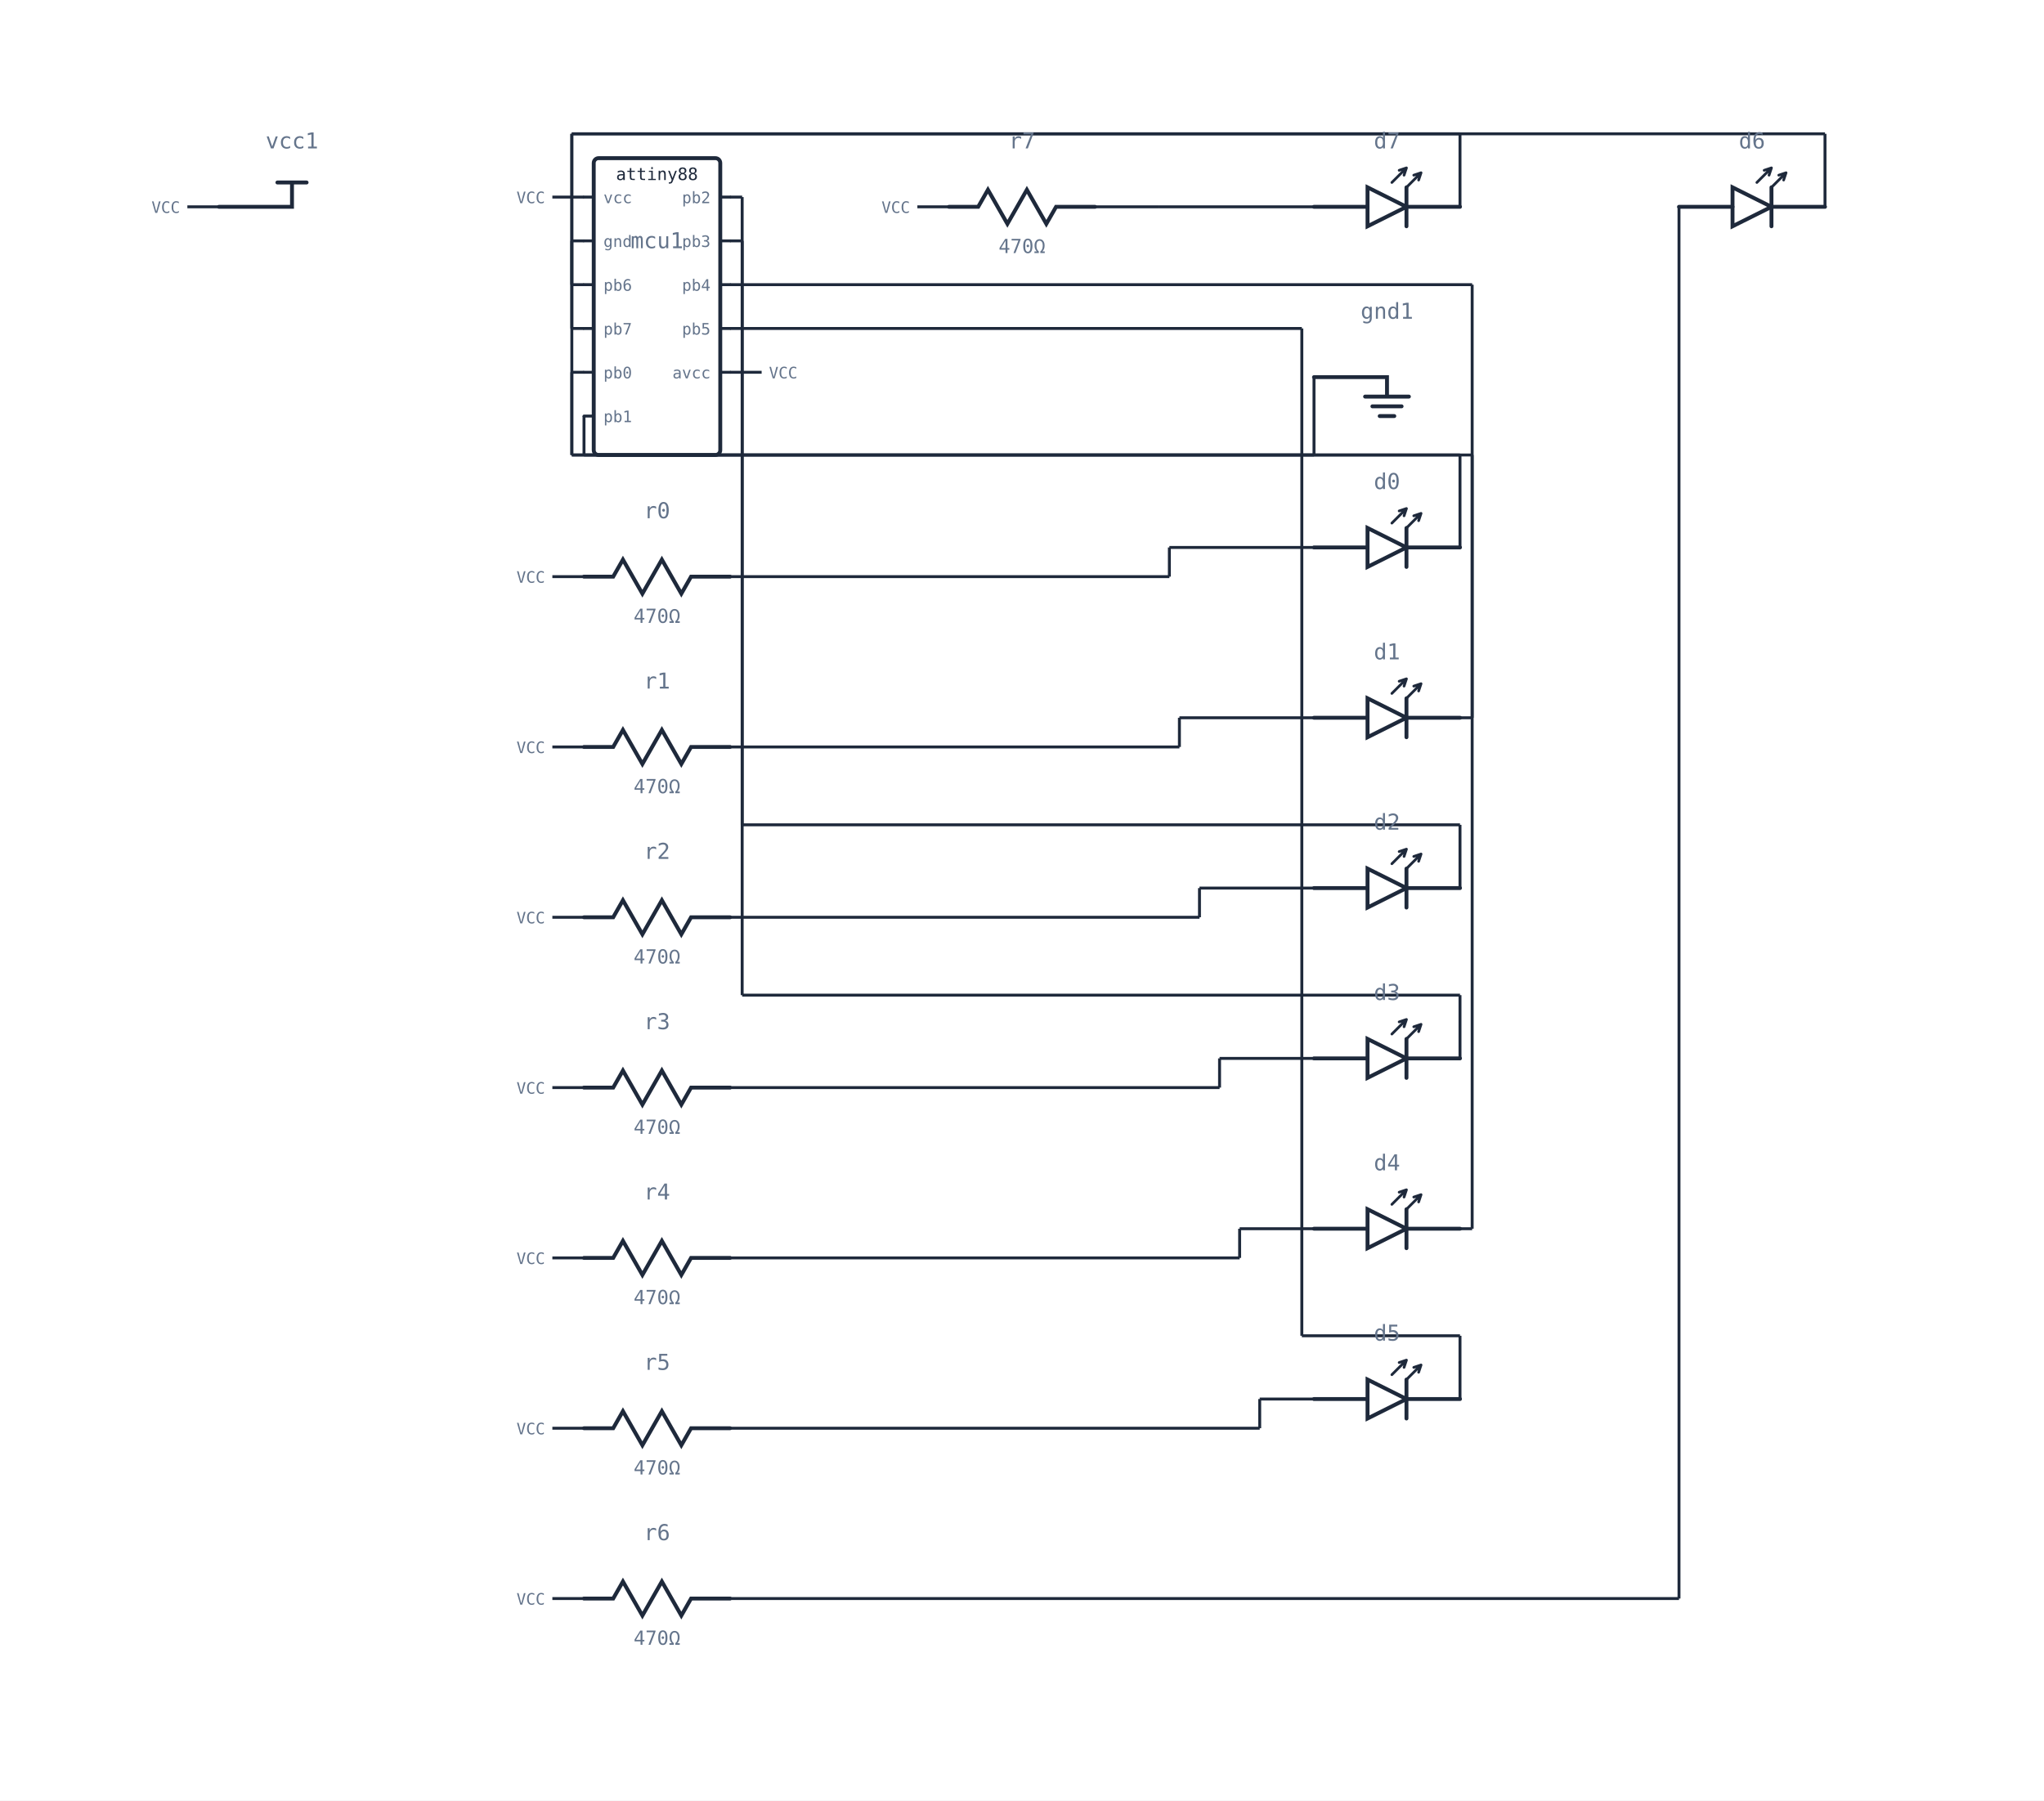
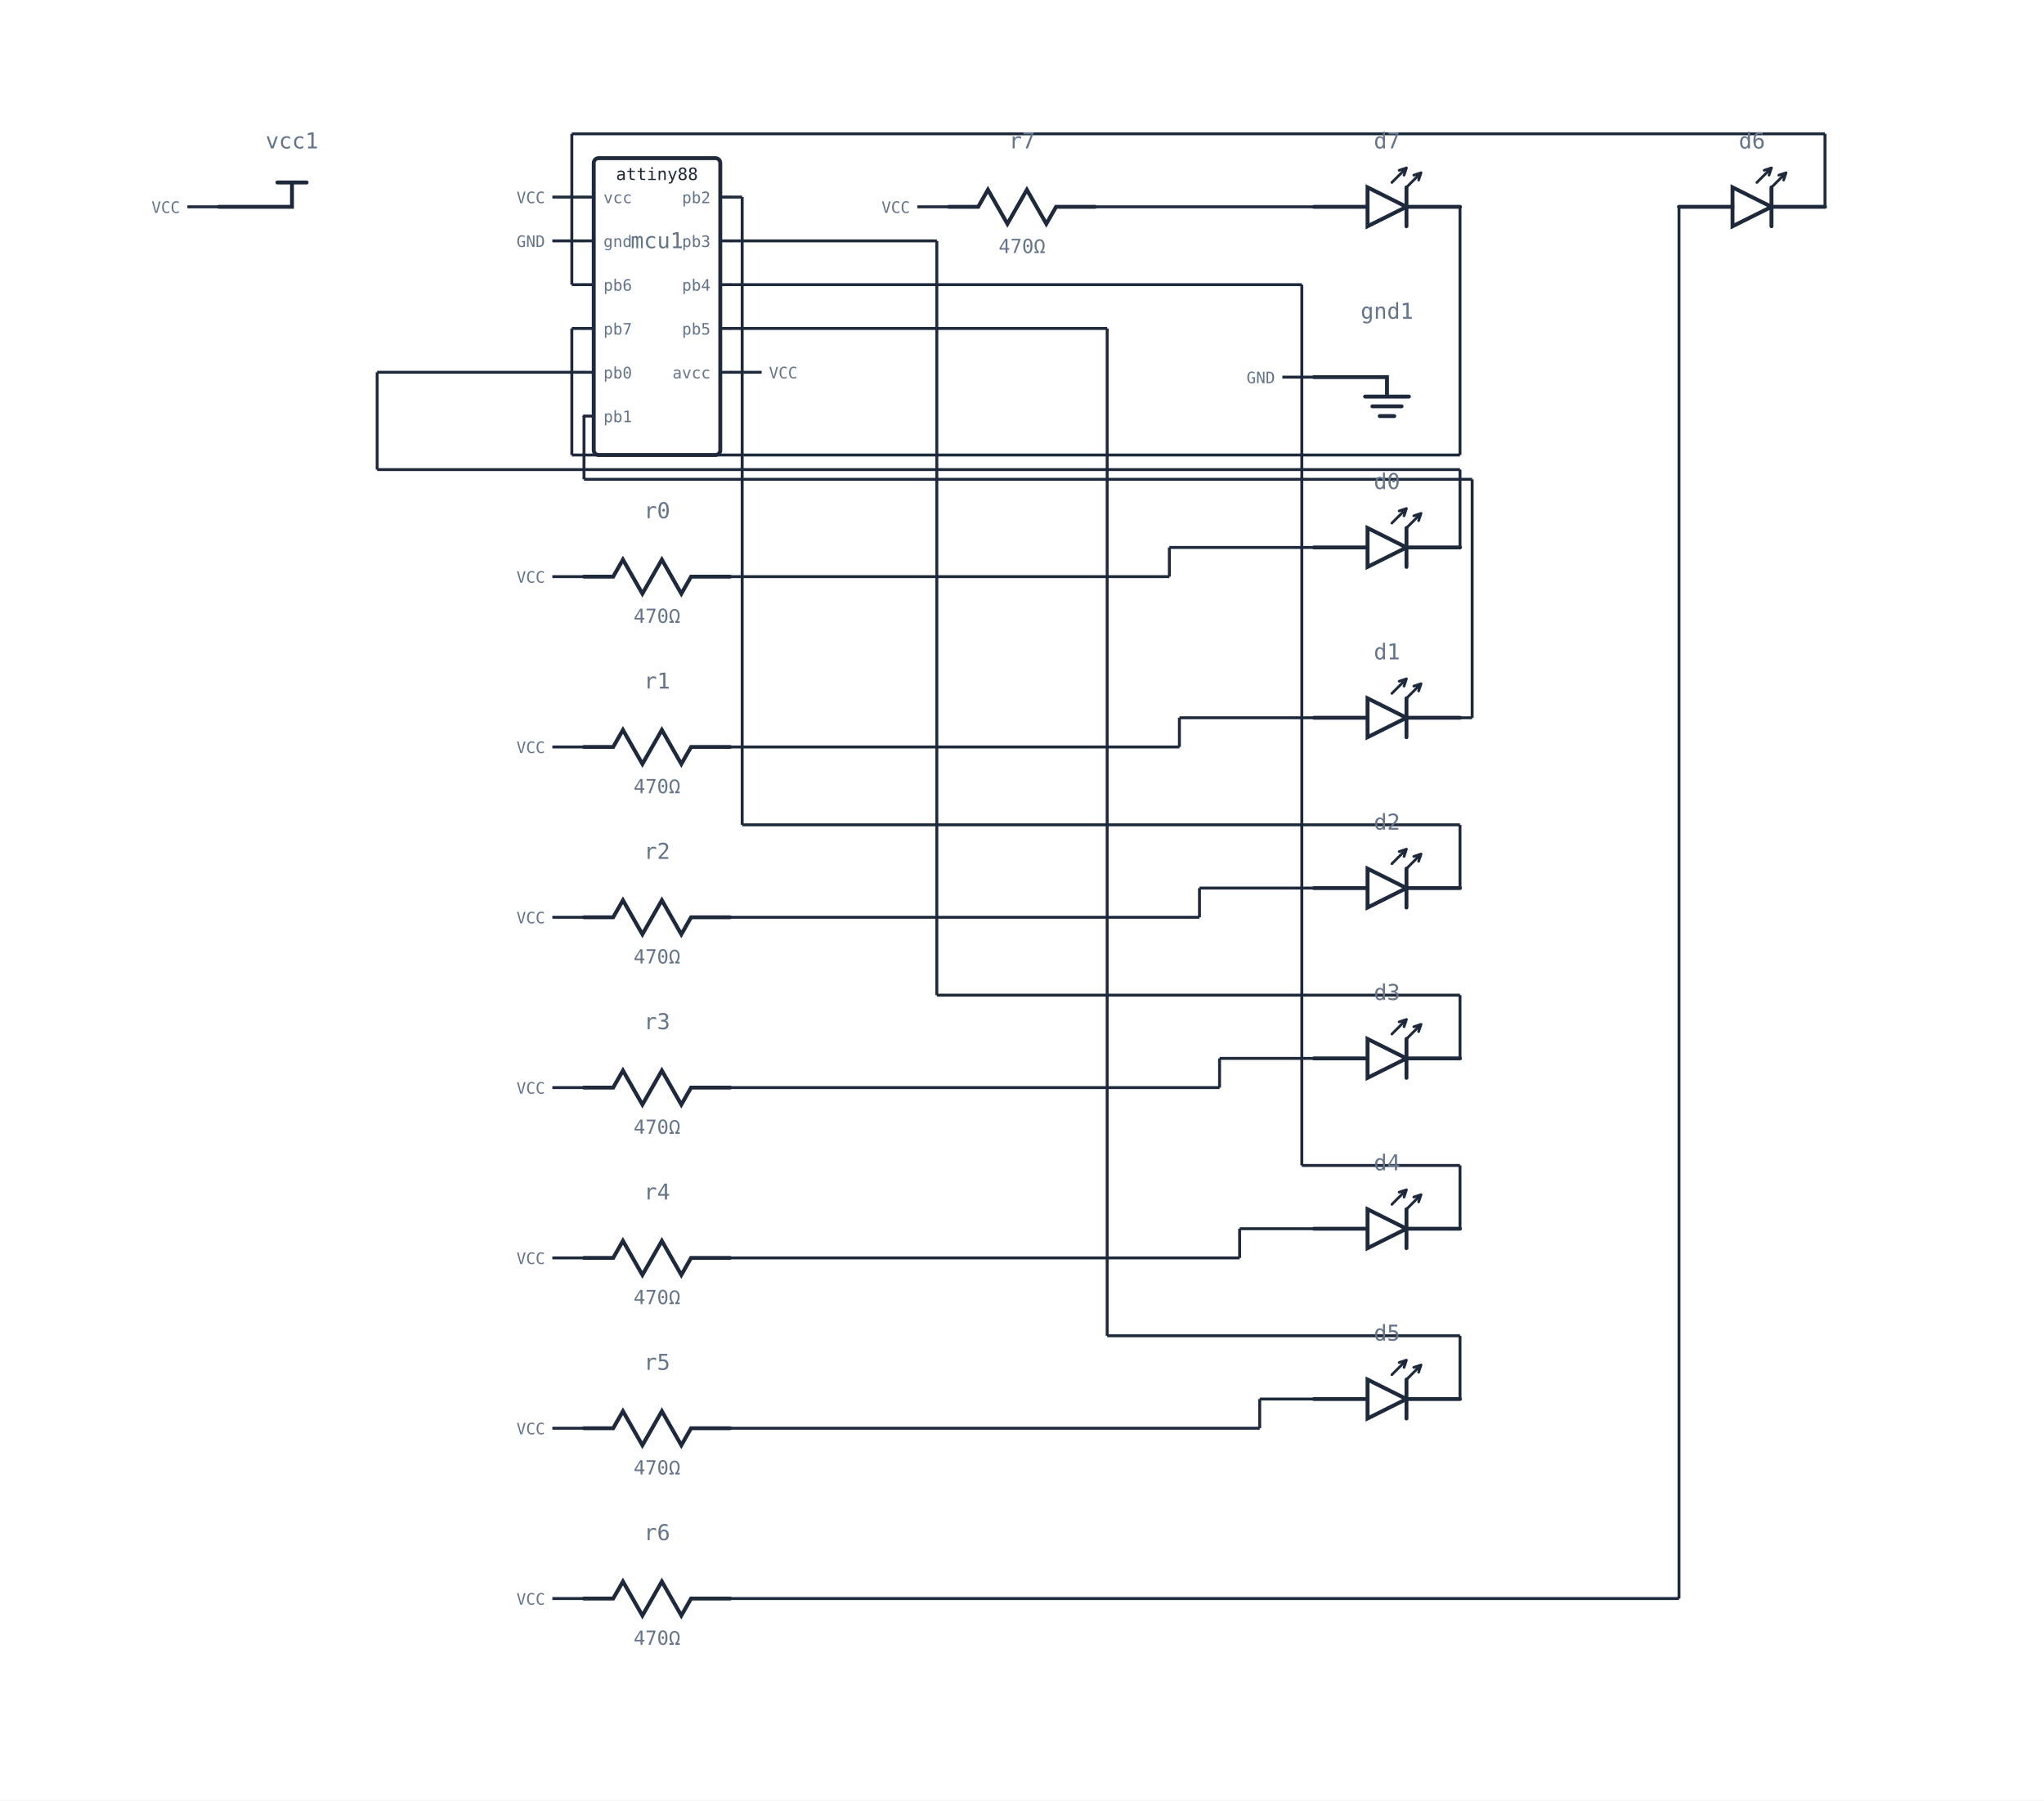
<svg xmlns="http://www.w3.org/2000/svg" width="840" height="740" viewBox="0 0 840 740">
  <rect width="840" height="740" fill="#ffffff" />
  <g fill="none" stroke="#1e293b" stroke-width="1.2">
    <line x1="750" y1="85" x2="750" y2="55" />
    <line x1="750" y1="55" x2="235" y2="55" />
    <line x1="235" y1="55" x2="235" y2="117" />
    <line x1="235" y1="117" x2="240" y2="117" />
  </g>
  <g fill="none" stroke="#1e293b" stroke-width="1.2">
-     <line x1="600" y1="85" x2="600" y2="55" />
-     <line x1="600" y1="55" x2="235" y2="55" />
-     <line x1="235" y1="55" x2="235" y2="135" />
+     <line x1="600" y1="85" x2="600" y2="187" />
+     <line x1="600" y1="187" x2="235" y2="187" />
+     <line x1="235" y1="187" x2="235" y2="135" />
    <line x1="235" y1="135" x2="240" y2="135" />
  </g>
  <g fill="none" stroke="#1e293b" stroke-width="1.2">
-     <line x1="240" y1="153" x2="235" y2="153" />
-     <line x1="235" y1="153" x2="235" y2="187" />
-     <line x1="235" y1="187" x2="600" y2="187" />
-     <line x1="600" y1="187" x2="600" y2="225" />
+     <line x1="240" y1="153" x2="155" y2="153" />
+     <line x1="155" y1="153" x2="155" y2="193" />
+     <line x1="155" y1="193" x2="600" y2="193" />
+     <line x1="600" y1="193" x2="600" y2="225" />
  </g>
  <g fill="none" stroke="#1e293b" stroke-width="1.2">
    <line x1="476.438" y1="85" x2="476.438" y2="85" />
    <line x1="450" y1="85" x2="476.438" y2="85" />
    <line x1="540" y1="85" x2="476.438" y2="85" />
  </g>
  <g fill="none" stroke="#1e293b" stroke-width="1.2">
    <line x1="480.562" y1="225" x2="480.562" y2="237" />
    <line x1="540" y1="225" x2="480.562" y2="225" />
    <line x1="300" y1="237" x2="480.562" y2="237" />
  </g>
  <g fill="none" stroke="#1e293b" stroke-width="1.2">
    <line x1="484.688" y1="295" x2="484.688" y2="307" />
    <line x1="540" y1="295" x2="484.688" y2="295" />
    <line x1="300" y1="307" x2="484.688" y2="307" />
  </g>
  <g fill="none" stroke="#1e293b" stroke-width="1.2">
-     <line x1="240" y1="171" x2="240" y2="187" />
-     <line x1="240" y1="187" x2="605" y2="187" />
-     <line x1="605" y1="187" x2="605" y2="295" />
+     <line x1="240" y1="171" x2="240" y2="197" />
+     <line x1="240" y1="197" x2="605" y2="197" />
+     <line x1="605" y1="197" x2="605" y2="295" />
    <line x1="605" y1="295" x2="600" y2="295" />
  </g>
  <g fill="none" stroke="#1e293b" stroke-width="1.2">
    <line x1="492.938" y1="365" x2="492.938" y2="377" />
    <line x1="540" y1="365" x2="492.938" y2="365" />
    <line x1="300" y1="377" x2="492.938" y2="377" />
  </g>
  <g fill="none" stroke="#1e293b" stroke-width="1.2">
    <line x1="300" y1="81" x2="305" y2="81" />
    <line x1="305" y1="81" x2="305" y2="339" />
    <line x1="305" y1="339" x2="600" y2="339" />
    <line x1="600" y1="339" x2="600" y2="365" />
  </g>
  <g fill="none" stroke="#1e293b" stroke-width="1.2">
    <line x1="501.188" y1="435" x2="501.188" y2="447" />
    <line x1="540" y1="435" x2="501.188" y2="435" />
    <line x1="300" y1="447" x2="501.188" y2="447" />
  </g>
  <g fill="none" stroke="#1e293b" stroke-width="1.2">
-     <line x1="300" y1="99" x2="305" y2="99" />
-     <line x1="305" y1="99" x2="305" y2="409" />
-     <line x1="305" y1="409" x2="600" y2="409" />
+     <line x1="300" y1="99" x2="385" y2="99" />
+     <line x1="385" y1="99" x2="385" y2="409" />
+     <line x1="385" y1="409" x2="600" y2="409" />
    <line x1="600" y1="409" x2="600" y2="435" />
  </g>
  <g fill="none" stroke="#1e293b" stroke-width="1.2">
    <line x1="509.438" y1="505" x2="509.438" y2="517" />
    <line x1="540" y1="505" x2="509.438" y2="505" />
    <line x1="300" y1="517" x2="509.438" y2="517" />
  </g>
  <g fill="none" stroke="#1e293b" stroke-width="1.2">
-     <line x1="300" y1="117" x2="605" y2="117" />
-     <line x1="605" y1="117" x2="605" y2="505" />
-     <line x1="605" y1="505" x2="600" y2="505" />
+     <line x1="300" y1="117" x2="535" y2="117" />
+     <line x1="535" y1="117" x2="535" y2="479" />
+     <line x1="535" y1="479" x2="600" y2="479" />
+     <line x1="600" y1="479" x2="600" y2="505" />
  </g>
  <g fill="none" stroke="#1e293b" stroke-width="1.2">
    <line x1="517.688" y1="575" x2="517.688" y2="587" />
    <line x1="540" y1="575" x2="517.688" y2="575" />
    <line x1="300" y1="587" x2="517.688" y2="587" />
  </g>
  <g fill="none" stroke="#1e293b" stroke-width="1.2">
-     <line x1="300" y1="135" x2="535" y2="135" />
-     <line x1="535" y1="135" x2="535" y2="549" />
-     <line x1="535" y1="549" x2="600" y2="549" />
+     <line x1="300" y1="135" x2="455" y2="135" />
+     <line x1="455" y1="135" x2="455" y2="549" />
+     <line x1="455" y1="549" x2="600" y2="549" />
    <line x1="600" y1="549" x2="600" y2="575" />
  </g>
  <g fill="none" stroke="#1e293b" stroke-width="1.2">
    <line x1="690" y1="85" x2="690" y2="657" />
    <line x1="690" y1="657" x2="300" y2="657" />
  </g>
-   <g fill="none" stroke="#1e293b" stroke-width="1.2">
-     <line x1="240" y1="99" x2="235" y2="99" />
-     <line x1="235" y1="99" x2="235" y2="187" />
-     <line x1="235" y1="187" x2="540" y2="187" />
-     <line x1="540" y1="187" x2="540" y2="155" />
-   </g>
  <g>
    <line x1="240" y1="81" x2="227" y2="81" stroke="#1e293b" stroke-width="1.2" />
    <text x="224" y="83.5" text-anchor="end" font-size="6.5" font-family="monospace" fill="#64748b">VCC</text>
  </g>
  <g>
    <line x1="90" y1="85" x2="77" y2="85" stroke="#1e293b" stroke-width="1.2" />
    <text x="74" y="87.5" text-anchor="end" font-size="6.5" font-family="monospace" fill="#64748b">VCC</text>
  </g>
  <g>
    <line x1="390" y1="85" x2="377" y2="85" stroke="#1e293b" stroke-width="1.2" />
    <text x="374" y="87.5" text-anchor="end" font-size="6.5" font-family="monospace" fill="#64748b">VCC</text>
  </g>
  <g>
    <line x1="300" y1="153" x2="313" y2="153" stroke="#1e293b" stroke-width="1.2" />
    <text x="316" y="155.5" text-anchor="start" font-size="6.5" font-family="monospace" fill="#64748b">VCC</text>
  </g>
  <g>
    <line x1="240" y1="237" x2="227" y2="237" stroke="#1e293b" stroke-width="1.2" />
    <text x="224" y="239.5" text-anchor="end" font-size="6.5" font-family="monospace" fill="#64748b">VCC</text>
  </g>
  <g>
    <line x1="240" y1="307" x2="227" y2="307" stroke="#1e293b" stroke-width="1.2" />
    <text x="224" y="309.5" text-anchor="end" font-size="6.5" font-family="monospace" fill="#64748b">VCC</text>
  </g>
  <g>
    <line x1="240" y1="377" x2="227" y2="377" stroke="#1e293b" stroke-width="1.2" />
    <text x="224" y="379.5" text-anchor="end" font-size="6.5" font-family="monospace" fill="#64748b">VCC</text>
  </g>
  <g>
    <line x1="240" y1="447" x2="227" y2="447" stroke="#1e293b" stroke-width="1.2" />
    <text x="224" y="449.5" text-anchor="end" font-size="6.5" font-family="monospace" fill="#64748b">VCC</text>
  </g>
  <g>
    <line x1="240" y1="517" x2="227" y2="517" stroke="#1e293b" stroke-width="1.2" />
    <text x="224" y="519.5" text-anchor="end" font-size="6.5" font-family="monospace" fill="#64748b">VCC</text>
  </g>
  <g>
    <line x1="240" y1="587" x2="227" y2="587" stroke="#1e293b" stroke-width="1.2" />
    <text x="224" y="589.5" text-anchor="end" font-size="6.5" font-family="monospace" fill="#64748b">VCC</text>
  </g>
  <g>
    <line x1="240" y1="657" x2="227" y2="657" stroke="#1e293b" stroke-width="1.2" />
    <text x="224" y="659.5" text-anchor="end" font-size="6.5" font-family="monospace" fill="#64748b">VCC</text>
+   </g>
+   <g>
+     <line x1="240" y1="99" x2="227" y2="99" stroke="#1e293b" stroke-width="1.2" />
+     <text x="224" y="101.5" text-anchor="end" font-size="6.5" font-family="monospace" fill="#64748b">GND</text>
+   </g>
+   <g>
+     <line x1="540" y1="155" x2="527" y2="155" stroke="#1e293b" stroke-width="1.2" />
+     <text x="524" y="157.5" text-anchor="end" font-size="6.5" font-family="monospace" fill="#64748b">GND</text>
  </g>
  <g transform="translate(120 85)" stroke="#1e293b" stroke-width="1.6" fill="none" stroke-linecap="round">
    <path d="M -30 0 L 0 0 L 0 -10 M -6 -10 L 6 -10" />
    <text x="0" y="-24" text-anchor="middle" font-size="9" font-family="monospace" fill="#64748b" stroke="none">vcc1</text>
  </g>
  <g transform="translate(570 155)" stroke="#1e293b" stroke-width="1.6" fill="none" stroke-linecap="round">
    <path d="M -30 0 L 0 0 L 0 8 M -9 8 L 9 8 M -6 12 L 6 12 M -3 16 L 3 16" />
    <text x="0" y="-24" text-anchor="middle" font-size="9" font-family="monospace" fill="#64748b" stroke="none">gnd1</text>
  </g>
  <g transform="translate(270 237)" stroke="#1e293b" stroke-width="1.6" fill="none" stroke-linecap="round">
    <path d="M -30 0 L -18 0 L -14 -7 L -6 7 L 2 -7 L 10 7 L 14 0 L 30 0" />
    <text x="0" y="19" text-anchor="middle" font-size="8" font-family="monospace" fill="#64748b" stroke="none">470Ω</text>
    <text x="0" y="-24" text-anchor="middle" font-size="9" font-family="monospace" fill="#64748b" stroke="none">r0</text>
  </g>
  <g transform="translate(270 307)" stroke="#1e293b" stroke-width="1.6" fill="none" stroke-linecap="round">
    <path d="M -30 0 L -18 0 L -14 -7 L -6 7 L 2 -7 L 10 7 L 14 0 L 30 0" />
    <text x="0" y="19" text-anchor="middle" font-size="8" font-family="monospace" fill="#64748b" stroke="none">470Ω</text>
    <text x="0" y="-24" text-anchor="middle" font-size="9" font-family="monospace" fill="#64748b" stroke="none">r1</text>
  </g>
  <g transform="translate(270 377)" stroke="#1e293b" stroke-width="1.6" fill="none" stroke-linecap="round">
    <path d="M -30 0 L -18 0 L -14 -7 L -6 7 L 2 -7 L 10 7 L 14 0 L 30 0" />
    <text x="0" y="19" text-anchor="middle" font-size="8" font-family="monospace" fill="#64748b" stroke="none">470Ω</text>
    <text x="0" y="-24" text-anchor="middle" font-size="9" font-family="monospace" fill="#64748b" stroke="none">r2</text>
  </g>
  <g transform="translate(270 447)" stroke="#1e293b" stroke-width="1.6" fill="none" stroke-linecap="round">
    <path d="M -30 0 L -18 0 L -14 -7 L -6 7 L 2 -7 L 10 7 L 14 0 L 30 0" />
    <text x="0" y="19" text-anchor="middle" font-size="8" font-family="monospace" fill="#64748b" stroke="none">470Ω</text>
    <text x="0" y="-24" text-anchor="middle" font-size="9" font-family="monospace" fill="#64748b" stroke="none">r3</text>
  </g>
  <g transform="translate(270 517)" stroke="#1e293b" stroke-width="1.6" fill="none" stroke-linecap="round">
    <path d="M -30 0 L -18 0 L -14 -7 L -6 7 L 2 -7 L 10 7 L 14 0 L 30 0" />
    <text x="0" y="19" text-anchor="middle" font-size="8" font-family="monospace" fill="#64748b" stroke="none">470Ω</text>
    <text x="0" y="-24" text-anchor="middle" font-size="9" font-family="monospace" fill="#64748b" stroke="none">r4</text>
  </g>
  <g transform="translate(270 587)" stroke="#1e293b" stroke-width="1.6" fill="none" stroke-linecap="round">
    <path d="M -30 0 L -18 0 L -14 -7 L -6 7 L 2 -7 L 10 7 L 14 0 L 30 0" />
    <text x="0" y="19" text-anchor="middle" font-size="8" font-family="monospace" fill="#64748b" stroke="none">470Ω</text>
    <text x="0" y="-24" text-anchor="middle" font-size="9" font-family="monospace" fill="#64748b" stroke="none">r5</text>
  </g>
  <g transform="translate(270 657)" stroke="#1e293b" stroke-width="1.6" fill="none" stroke-linecap="round">
    <path d="M -30 0 L -18 0 L -14 -7 L -6 7 L 2 -7 L 10 7 L 14 0 L 30 0" />
    <text x="0" y="19" text-anchor="middle" font-size="8" font-family="monospace" fill="#64748b" stroke="none">470Ω</text>
    <text x="0" y="-24" text-anchor="middle" font-size="9" font-family="monospace" fill="#64748b" stroke="none">r6</text>
  </g>
  <g transform="translate(420 85)" stroke="#1e293b" stroke-width="1.6" fill="none" stroke-linecap="round">
    <path d="M -30 0 L -18 0 L -14 -7 L -6 7 L 2 -7 L 10 7 L 14 0 L 30 0" />
    <text x="0" y="19" text-anchor="middle" font-size="8" font-family="monospace" fill="#64748b" stroke="none">470Ω</text>
    <text x="0" y="-24" text-anchor="middle" font-size="9" font-family="monospace" fill="#64748b" stroke="none">r7</text>
  </g>
  <g transform="translate(570 225)" stroke="#1e293b" stroke-width="1.6" fill="none" stroke-linecap="round">
    <path d="M -30 0 L -8 0 M 8 0 L 30 0" />
    <path d="M -8 -8 L -8 8 L 8 0 Z" />
    <path d="M 8 -8 L 8 8" />
    <path d="M 2 -10 L 8 -16 M 8 -16 L 5 -15 M 8 -16 L 7 -13 M 8 -8 L 14 -14 M 14 -14 L 11 -13 M 14 -14 L 13 -11" stroke-width="1.1" />
    <text x="0" y="-24" text-anchor="middle" font-size="9" font-family="monospace" fill="#64748b" stroke="none">d0</text>
  </g>
  <g transform="translate(570 295)" stroke="#1e293b" stroke-width="1.6" fill="none" stroke-linecap="round">
    <path d="M -30 0 L -8 0 M 8 0 L 30 0" />
    <path d="M -8 -8 L -8 8 L 8 0 Z" />
    <path d="M 8 -8 L 8 8" />
    <path d="M 2 -10 L 8 -16 M 8 -16 L 5 -15 M 8 -16 L 7 -13 M 8 -8 L 14 -14 M 14 -14 L 11 -13 M 14 -14 L 13 -11" stroke-width="1.1" />
    <text x="0" y="-24" text-anchor="middle" font-size="9" font-family="monospace" fill="#64748b" stroke="none">d1</text>
  </g>
  <g transform="translate(570 365)" stroke="#1e293b" stroke-width="1.6" fill="none" stroke-linecap="round">
    <path d="M -30 0 L -8 0 M 8 0 L 30 0" />
    <path d="M -8 -8 L -8 8 L 8 0 Z" />
    <path d="M 8 -8 L 8 8" />
    <path d="M 2 -10 L 8 -16 M 8 -16 L 5 -15 M 8 -16 L 7 -13 M 8 -8 L 14 -14 M 14 -14 L 11 -13 M 14 -14 L 13 -11" stroke-width="1.1" />
    <text x="0" y="-24" text-anchor="middle" font-size="9" font-family="monospace" fill="#64748b" stroke="none">d2</text>
  </g>
  <g transform="translate(570 435)" stroke="#1e293b" stroke-width="1.6" fill="none" stroke-linecap="round">
    <path d="M -30 0 L -8 0 M 8 0 L 30 0" />
    <path d="M -8 -8 L -8 8 L 8 0 Z" />
    <path d="M 8 -8 L 8 8" />
    <path d="M 2 -10 L 8 -16 M 8 -16 L 5 -15 M 8 -16 L 7 -13 M 8 -8 L 14 -14 M 14 -14 L 11 -13 M 14 -14 L 13 -11" stroke-width="1.1" />
    <text x="0" y="-24" text-anchor="middle" font-size="9" font-family="monospace" fill="#64748b" stroke="none">d3</text>
  </g>
  <g transform="translate(570 505)" stroke="#1e293b" stroke-width="1.6" fill="none" stroke-linecap="round">
    <path d="M -30 0 L -8 0 M 8 0 L 30 0" />
    <path d="M -8 -8 L -8 8 L 8 0 Z" />
    <path d="M 8 -8 L 8 8" />
    <path d="M 2 -10 L 8 -16 M 8 -16 L 5 -15 M 8 -16 L 7 -13 M 8 -8 L 14 -14 M 14 -14 L 11 -13 M 14 -14 L 13 -11" stroke-width="1.1" />
    <text x="0" y="-24" text-anchor="middle" font-size="9" font-family="monospace" fill="#64748b" stroke="none">d4</text>
  </g>
  <g transform="translate(570 575)" stroke="#1e293b" stroke-width="1.6" fill="none" stroke-linecap="round">
    <path d="M -30 0 L -8 0 M 8 0 L 30 0" />
    <path d="M -8 -8 L -8 8 L 8 0 Z" />
    <path d="M 8 -8 L 8 8" />
    <path d="M 2 -10 L 8 -16 M 8 -16 L 5 -15 M 8 -16 L 7 -13 M 8 -8 L 14 -14 M 14 -14 L 11 -13 M 14 -14 L 13 -11" stroke-width="1.1" />
    <text x="0" y="-24" text-anchor="middle" font-size="9" font-family="monospace" fill="#64748b" stroke="none">d5</text>
  </g>
  <g transform="translate(720 85)" stroke="#1e293b" stroke-width="1.6" fill="none" stroke-linecap="round">
    <path d="M -30 0 L -8 0 M 8 0 L 30 0" />
    <path d="M -8 -8 L -8 8 L 8 0 Z" />
    <path d="M 8 -8 L 8 8" />
    <path d="M 2 -10 L 8 -16 M 8 -16 L 5 -15 M 8 -16 L 7 -13 M 8 -8 L 14 -14 M 14 -14 L 11 -13 M 14 -14 L 13 -11" stroke-width="1.1" />
    <text x="0" y="-24" text-anchor="middle" font-size="9" font-family="monospace" fill="#64748b" stroke="none">d6</text>
  </g>
  <g transform="translate(570 85)" stroke="#1e293b" stroke-width="1.6" fill="none" stroke-linecap="round">
    <path d="M -30 0 L -8 0 M 8 0 L 30 0" />
    <path d="M -8 -8 L -8 8 L 8 0 Z" />
    <path d="M 8 -8 L 8 8" />
    <path d="M 2 -10 L 8 -16 M 8 -16 L 5 -15 M 8 -16 L 7 -13 M 8 -8 L 14 -14 M 14 -14 L 11 -13 M 14 -14 L 13 -11" stroke-width="1.1" />
    <text x="0" y="-24" text-anchor="middle" font-size="9" font-family="monospace" fill="#64748b" stroke="none">d7</text>
  </g>
  <g transform="translate(270 126)" stroke="#1e293b" stroke-width="1.6" fill="none" stroke-linecap="round">
    <rect x="-26" y="-61" width="52" height="122" rx="2" />
    <path d="M -26 -45 L -30 -45" stroke-width="1.2" />
    <text x="-22" y="-42.5" text-anchor="start" font-size="6.5" font-family="monospace" fill="#64748b" stroke="none">vcc</text>
    <path d="M -26 -27 L -30 -27" stroke-width="1.2" />
    <text x="-22" y="-24.5" text-anchor="start" font-size="6.5" font-family="monospace" fill="#64748b" stroke="none">gnd</text>
    <path d="M -26 -9 L -30 -9" stroke-width="1.2" />
    <text x="-22" y="-6.5" text-anchor="start" font-size="6.5" font-family="monospace" fill="#64748b" stroke="none">pb6</text>
    <path d="M -26 9 L -30 9" stroke-width="1.2" />
    <text x="-22" y="11.5" text-anchor="start" font-size="6.5" font-family="monospace" fill="#64748b" stroke="none">pb7</text>
    <path d="M -26 27 L -30 27" stroke-width="1.2" />
    <text x="-22" y="29.5" text-anchor="start" font-size="6.5" font-family="monospace" fill="#64748b" stroke="none">pb0</text>
    <path d="M -26 45 L -30 45" stroke-width="1.2" />
    <text x="-22" y="47.5" text-anchor="start" font-size="6.5" font-family="monospace" fill="#64748b" stroke="none">pb1</text>
    <path d="M 26 -45 L 30 -45" stroke-width="1.2" />
    <text x="22" y="-42.5" text-anchor="end" font-size="6.5" font-family="monospace" fill="#64748b" stroke="none">pb2</text>
    <path d="M 26 -27 L 30 -27" stroke-width="1.2" />
    <text x="22" y="-24.5" text-anchor="end" font-size="6.5" font-family="monospace" fill="#64748b" stroke="none">pb3</text>
    <path d="M 26 -9 L 30 -9" stroke-width="1.2" />
    <text x="22" y="-6.5" text-anchor="end" font-size="6.5" font-family="monospace" fill="#64748b" stroke="none">pb4</text>
    <path d="M 26 9 L 30 9" stroke-width="1.2" />
    <text x="22" y="11.5" text-anchor="end" font-size="6.5" font-family="monospace" fill="#64748b" stroke="none">pb5</text>
    <path d="M 26 27 L 30 27" stroke-width="1.2" />
    <text x="22" y="29.5" text-anchor="end" font-size="6.5" font-family="monospace" fill="#64748b" stroke="none">avcc</text>
    <text x="0" y="-52" text-anchor="middle" font-size="7" font-family="monospace" fill="#1e293b" stroke="none">attiny88</text>
    <text x="0" y="-24" text-anchor="middle" font-size="9" font-family="monospace" fill="#64748b" stroke="none">mcu1</text>
  </g>
</svg>
